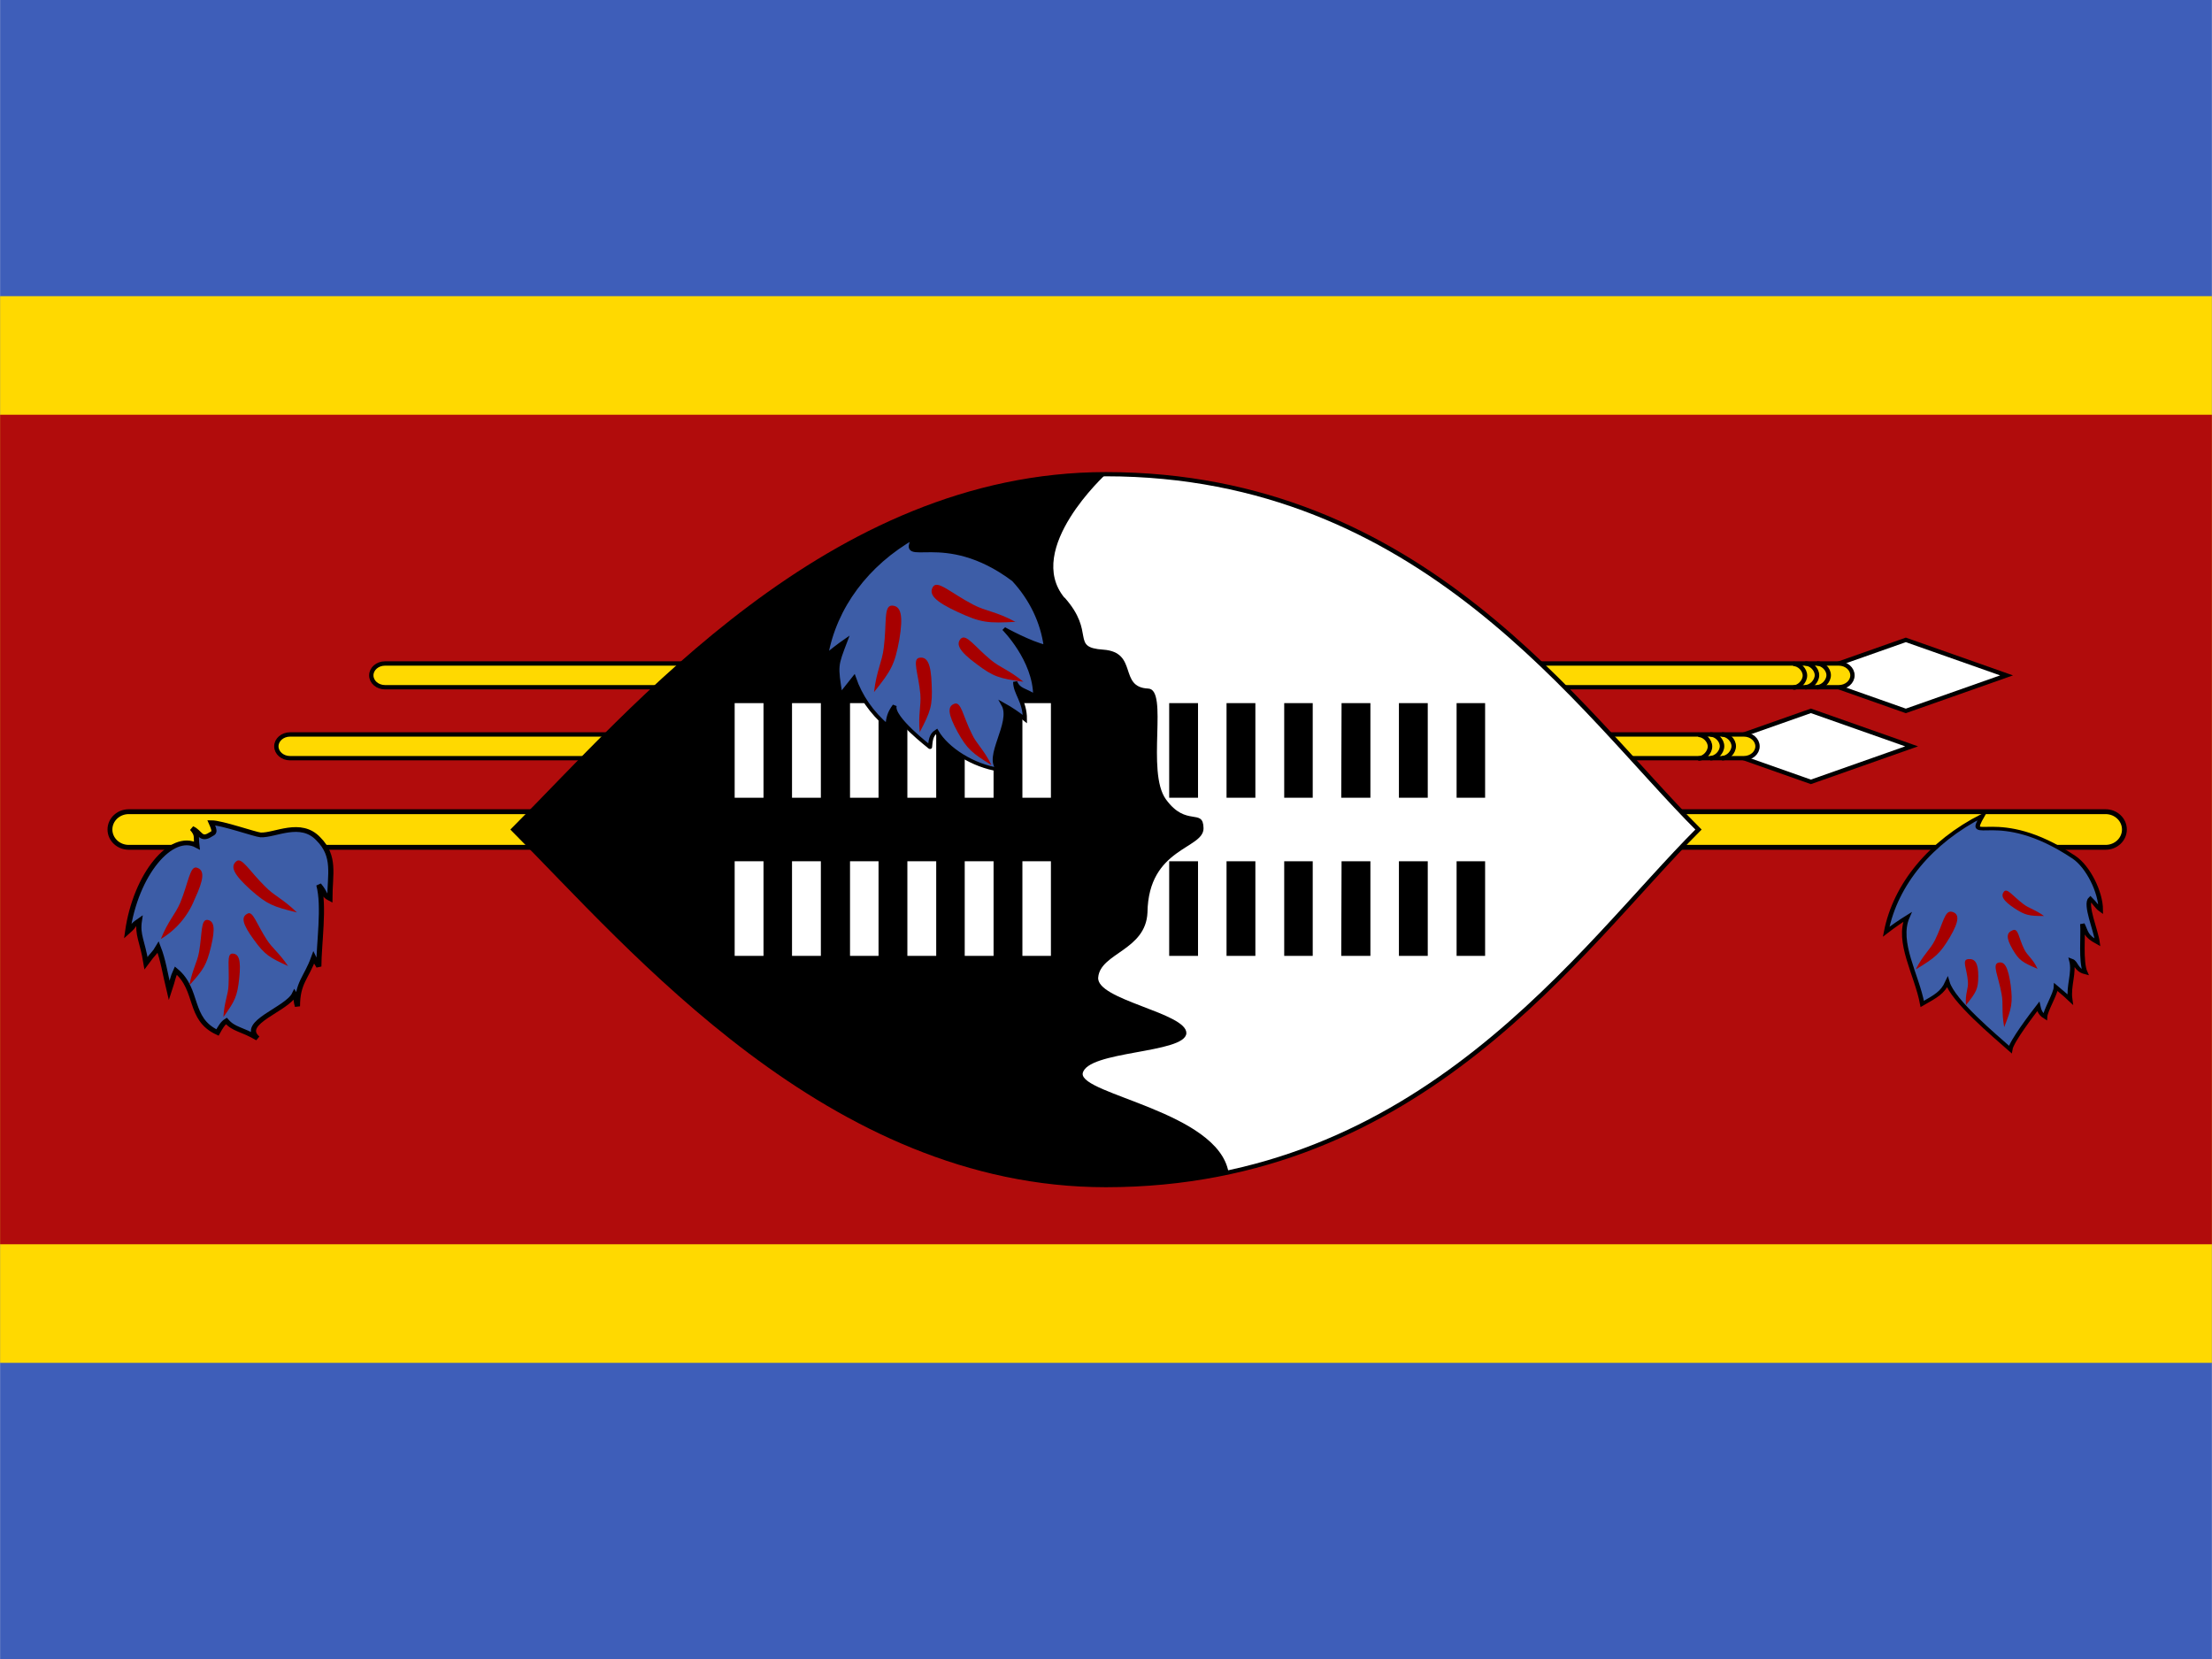
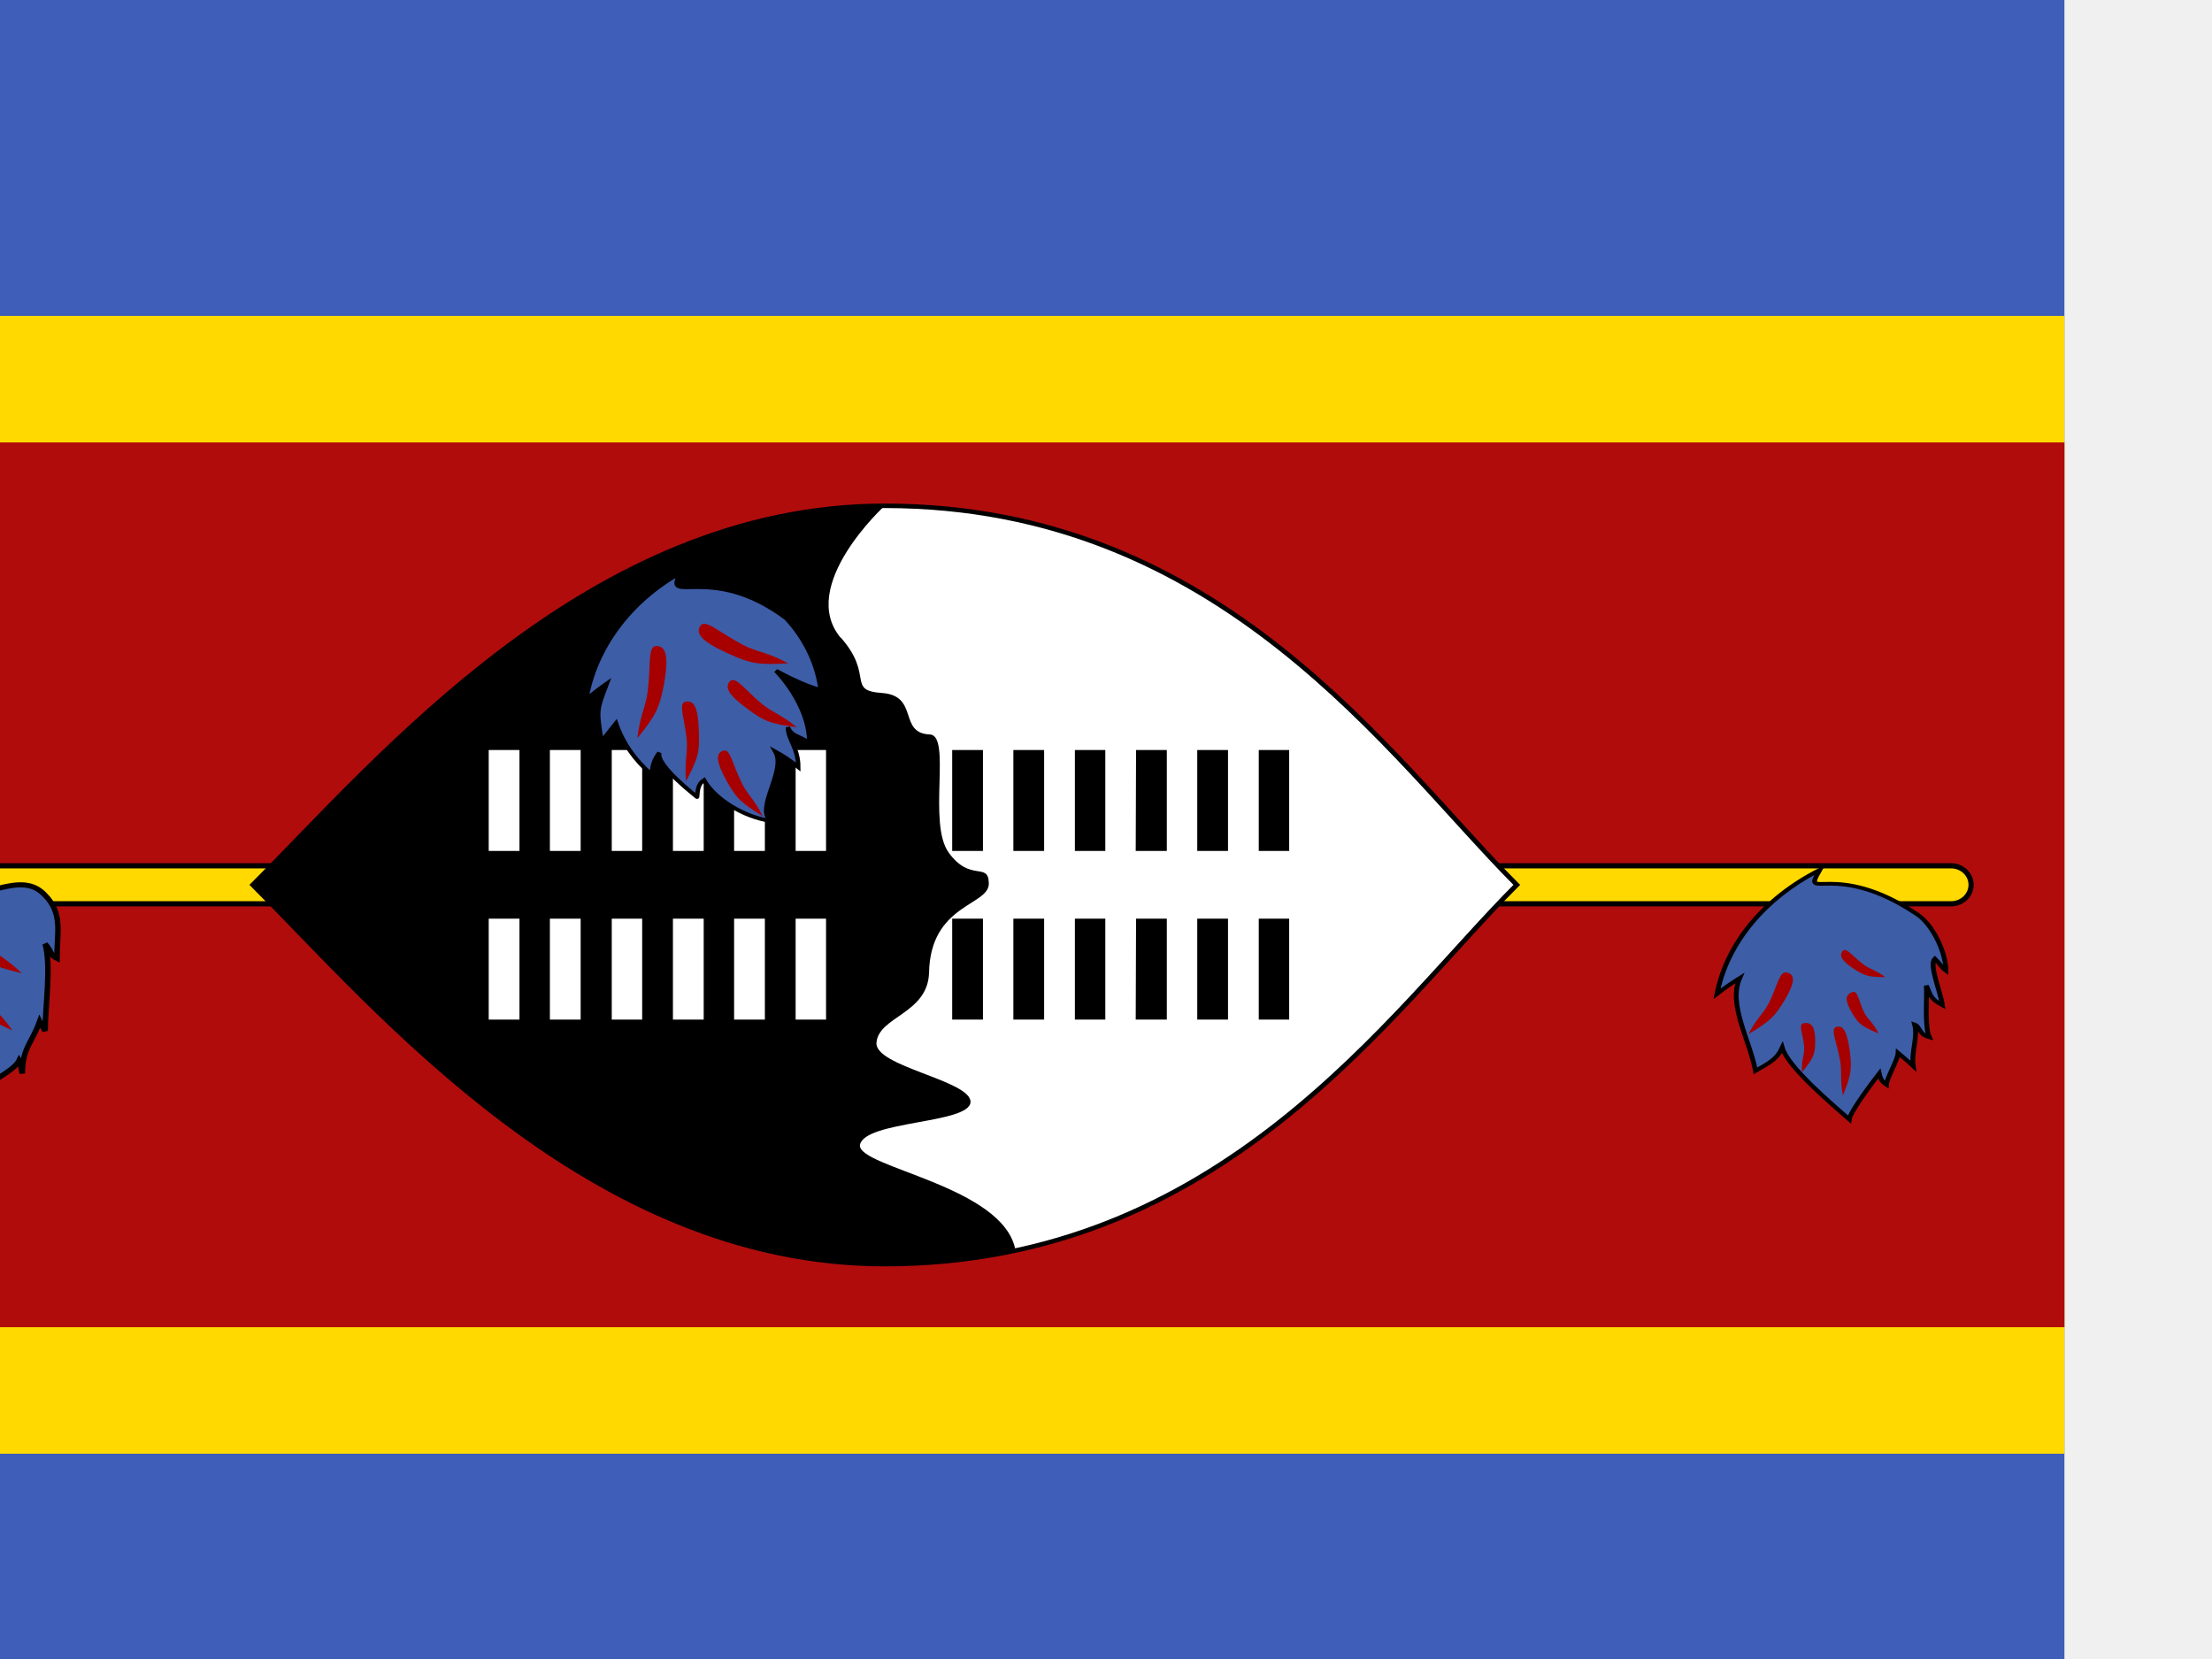
<svg xmlns="http://www.w3.org/2000/svg" id="flag-icons-sz" viewBox="0 0 640 480">
  <defs>
    <clipPath id="sz-a">
      <path fill-opacity=".7" d="M-85.3 0h682.6v512H-85.3z" />
    </clipPath>
  </defs>
-   <g clip-path="url(#sz-a)" transform="translate(80) scale(.9375)">
+   <g clip-path="url(#sz-a)" transform="translation(80) scale(.9375)">
    <path fill="#3e5eb9" fill-rule="evenodd" d="M-128 0h768v512h-768z" />
    <path fill="#ffd900" fill-rule="evenodd" d="M-128 91.4h768v329.2h-768z" />
    <path fill="#b10c0c" fill-rule="evenodd" d="M-128 128h768v256h-768z" />
    <rect width="621.7" height="11" x="-51.4" y="250.5" fill="#ffd900" fill-rule="evenodd" stroke="#000" stroke-width="1.5" rx="5.8" ry="5.8" />
-     <g stroke="#000" transform="translate(-757 -25.6) scale(1.0321)">
+     <g stroke="#000" transform="translation(-757 -25.6) scale(1.0321)">
      <path fill="#fff" fill-rule="evenodd" stroke-width="4.2" d="m-106.3 265.8-88.6 35.4 88.6 35.4 88.6-35.4-88.6-35.4z" transform="matrix(.34 0 0 .3 1256.8 136.4)" />
      <rect width="442.9" height="7.1" x="761.8" y="223.2" fill="#ffd900" fill-rule="evenodd" stroke-width="1.3" rx="4.1" ry="3.8" />
      <path fill="none" stroke-width="2.7" d="M1224.4 280c-3.5 0-7-3.6-7-7.2s3.5-7 7-7" transform="matrix(-.50001 0 0 .5 1806.3 90.3)" />
      <path fill="none" stroke-width="2.7" d="M1224.4 280c-3.5 0-7-3.6-7-7.2s3.5-7 7-7" transform="matrix(-.50001 0 0 .5 1802.8 90.3)" />
      <path fill="none" stroke-width="2.7" d="M1224.4 280c-3.5 0-7-3.6-7-7.2s3.5-7 7-7" transform="matrix(-.50001 0 0 .5 1799.2 90.4)" />
    </g>
-     <g stroke="#000" transform="translate(-786.3 -3.7) scale(1.0321)">
+     <g stroke="#000" transform="translation(-786.3 -3.7) scale(1.0321)">
      <path fill="#fff" fill-rule="evenodd" stroke-width="4.2" d="m-106.3 265.8-88.6 35.4 88.6 35.4 88.6-35.4-88.6-35.4z" transform="matrix(.34 0 0 .3 1256.8 136.4)" />
      <rect width="442.9" height="7.1" x="761.8" y="223.2" fill="#ffd900" fill-rule="evenodd" stroke-width="1.3" rx="4.1" ry="3.8" />
      <path fill="none" stroke-width="2.7" d="M1224.4 280c-3.5 0-7-3.6-7-7.2s3.5-7 7-7" transform="matrix(-.50001 0 0 .5 1806.3 90.3)" />
      <path fill="none" stroke-width="2.7" d="M1224.4 280c-3.5 0-7-3.6-7-7.2s3.5-7 7-7" transform="matrix(-.50001 0 0 .5 1802.8 90.3)" />
      <path fill="none" stroke-width="2.7" d="M1224.4 280c-3.5 0-7-3.6-7-7.2s3.5-7 7-7" transform="matrix(-.50001 0 0 .5 1799.2 90.4)" />
    </g>
    <g fill-rule="evenodd">
      <path fill="#3d5da7" stroke="#000" stroke-width="1.4" d="M338-.4c-5.5 12.4 4.3-4.1 28.4 16.7 4.4 3.8 8.3 14 8.3 21.1-1.1-1-2-3-3.2-4.5-1.8 2.3 1.7 12.6 2.2 17.5-3.8-2.7-3.4-4-4.7-7.4.3 4-.6 15.2.9 19.4-3-1-2.8-4.1-4.3-4.8 1 4.9-1 10.1-.4 15.6-1.8-2.2-3.6-4-4.4-4.9-.1 2.6-3.3 9.4-3.4 11.9-1.5-1.2-1.9-3-2.1-4.2-1.8 3-8.3 14-8.7 17.2-5-5.7-17.8-19.5-19.5-26.9-1.5 4.2-3.6 5.6-7.8 8.7-1.7-11.7-8-24.8-4.6-34.8a84.4 84.4 0 0 0-6.6 5.9A67.9 67.9 0 0 1 338-.4z" transform="matrix(.9944 0 0 .77118 190.4 252)" />
      <path fill="#a70000" d="M505.9 299.2c2.3-4.6 4.4-6 5.9-9 2.6-5.2 3-9.4 5.3-8.8 2.3.6 2.3 2.8-.7 7.9-3 5-4.4 6.2-10.5 9.9zm15.5 11c-.3-3.6.8-5 .6-7.3-.3-4-2-6.7.1-6.9 2.1-.2 3.1 1.2 3.1 5.2s-.6 5-3.8 9zm11.8 6.8c-.9-5-.2-7-.8-10.2-1-5.6-3-9.2-1-9.7 1.9-.5 3 1.3 3.8 6.9.7 5.6.3 7.2-2 13zm12.3-34.3c-2.9-2.1-4.6-2.3-6.4-3.7-3.3-2.5-5-5.1-6-3.8-1 1.3-.3 2.7 3.1 5 3.5 2.3 4.6 2.5 9.3 2.5zm-2 16.3c-1.5-3.2-3.1-4-4.1-6-1.8-3.6-1.8-6.7-3.6-5.9-2 .8-2 2.4 0 5.9 2 3.4 3 4 7.7 6z" />
    </g>
    <g fill-rule="evenodd">
      <path fill="#3d5da7" stroke="#000" stroke-width="1.4" d="M329.6 20.7c-.3-2.7.3-3-1.3-5 2.2 1 2.3 3.7 5 1.8 1-.6 1.4-.6.2-3.5 2.8 0 12 3.5 13.4 3.6 3.9.2 10.9-4.4 15.7 1.2 4.7 5.1 3.1 10.4 3.1 17.5-1.8-1-1-1.4-3-4 1.6 6.2 0 17.4 0 24-.8-1.6-.7-1-1.4-2.6-2 6-4.4 7.3-4.4 14.3-.7-2.7 0-2.2-.8-3.6-2 4.5-15 8.4-10 13-4.4-2.8-6.4-2.5-8.5-5.1-.9.6-1.6 1.8-2.4 3.4-8-4-5-12.5-11.3-18.2-1 2.4-.6 2-1.8 5.9-1.2-5.4-1.6-8.9-3-12.8-1.2 2.2-1 1.3-3.3 4.7-1-6.6-2.4-8.2-1.8-12.5-2.4 1.8-.8 1-3.2 3.3 2.2-17 11.9-29.4 18.8-25.4z" transform="matrix(1.1372 0 0 1.0495 -399.4 239.2)" />
      <path fill="#a70000" d="M-35.7 289.8c2.3-5.7 4.4-7.5 6-11.2 2.6-6.4 3-11.6 5.2-10.8 2.3.8 2.2 3.4-.8 9.8a25 25 0 0 1-10.4 12.2zm8.8 14.3c1-5.1 2.4-7 3-10.3 1-5.8.5-10.1 2.6-9.9 2 .3 2.5 2.4 1.1 8.2-1.4 5.8-2.3 7.1-6.7 12zm10.5 9.9c.3-5 1.5-6.9 1.6-10 .3-5.7-.7-9.7 1.2-9.7 2 0 2.7 2 2.1 7.6-.6 5.6-1.3 7-4.9 12zm22.7-32.4c-4.4-4.3-7-5.1-9.8-8-4.9-4.8-7.3-9.4-9-7.7-1.8 1.6-.7 4 4.5 8.7 5.2 4.6 7 5.2 14.3 7zm-2.7 16.6C.8 294-1.2 292.8-3 290c-3.2-4.9-4.3-9.1-6-8-2 1-1.5 3.2 2 8 3.4 4.7 4.8 5.5 10.7 8.2z" />
    </g>
    <g fill-rule="evenodd">
      <path fill="#fff" stroke="#000" stroke-width="2.1" d="M637.8 230.3c-53.1 59-124 177.2-265.8 177.2-124 0-212.6-118.1-265.7-177.2C159.4 171.3 248 53.2 372 53.2c141.8 0 212.6 118 265.8 177.1z" transform="matrix(.68807 0 0 .61926 0 113.4)" />
      <path d="M243.2 184.4c9.8 11 1.6 15.4 12 16.1 10.8.8 4.6 11.6 13.8 12 6.4.2-.7 25.7 5.5 34.2 6.3 8.7 11.5 2.5 11.6 8.9.1 6.5-17 5.9-17.3 26-.5 11.7-14.5 12.5-15.2 20-.8 7 27.5 11 27.2 17.3-.4 6.3-30.7 5.3-32 12.4-.6 6.5 41.6 11.8 45 30.4-6.3 2-24.3 4-37.8 4-85.3 0-146.3-73.1-182.9-109.7 36.6-36.6 97.6-109.7 182.9-109.7 0 0-25.3 23.1-12.8 38.2z" />
      <path fill="#fff" stroke-width="1pt" d="M141.4 217h8.9v29.2h-8.9zm0 48.8h8.9V295h-8.9zm17.7-48.8h8.9v29.2h-8.9zm0 48.8h8.9V295h-8.9zM177 217h8.8v29.2H177zm0 48.8h8.8V295H177zm17.7-48.8h8.9v29.2h-8.9zm0 48.8h8.9V295h-8.9zm17.7-48.8h8.9v29.2h-8.9zm0 48.8h8.9V295h-8.9zm17.8-48.8h8.8v29.2h-8.8zm0 48.8h8.8V295h-8.8z" />
      <path stroke-width="1pt" d="M275.5 217h8.9v29.2h-8.9zm0 48.8h8.9V295h-8.9zm17.7-48.8h8.9v29.2h-8.9zm0 48.8h8.9V295h-8.9zM311 217h8.8v29.2H311zm0 48.8h8.8V295H311zm17.7-48.8h8.9v29.2h-9zm0 48.8h8.9V295h-9zm17.7-48.8h8.9v29.2h-8.9zm0 48.8h8.9V295h-8.9zm17.8-48.8h8.8v29.2h-8.8zm0 48.8h8.8V295h-8.8z" />
    </g>
    <g fill-rule="evenodd">
      <path fill="#3d5da7" stroke="#000" stroke-width="1.4" d="M338-.4c-5.5 12.4 9.8-4.1 33.8 16.7a51.2 51.2 0 0 1 10.9 26.2c-5.1-1.2-14.2-7-14.2-7s10.6 12.2 10.6 26.4c-3.7-2.7-5.6-2.3-6.8-5.6 0 4.5 3.3 7.5 3.3 14.6a49.8 49.8 0 0 0-7.3-5.7c3.5 7.1-6.5 20.9-1.5 25.5-8.7-1.5-17.7-8-21.2-15-1.9 1.4-2 3.7-2.2 6.2.3.2-13.3-11.7-12-16.3-1.9 3-2.1 4.6-2.5 8a44 44 0 0 1-11.3-18.8l-4.6 6.7c-1.6-11.7-1.6-11.3 1.7-21.3a84.4 84.4 0 0 0-6.6 5.9A67.8 67.8 0 0 1 338-.4z" transform="matrix(.9094 0 0 .78749 -110.6 166.1)" />
      <path fill="#a70000" d="M184.4 213.6c.8-6.7 2.5-9.3 3-13.6 1-7.7-.1-13.2 2.6-13.1 2.7.1 3.5 3 2.2 10.6-1.4 7.6-2.5 9.5-7.8 16.1zm14.1 12.4c-.5-5.7.5-8.1.2-11.8-.6-6.4-2.6-10.8-.3-11.2 2.4-.4 3.6 1.7 3.8 8.3.3 6.5-.3 8.2-3.7 14.7zm22.1 10c-2.4-4.8-4.5-6.3-6-9.5-2.8-5.6-3.3-10.1-5.4-9.3-2.2.8-2 3.2 1 8.7 3 5.4 4.5 6.5 10.4 10.2zm7.6-44c-6-3.3-9.2-3.3-13.2-5.4-6.9-3.6-11-7.7-12.4-5.5-1.4 2.3.5 4.5 7.7 7.8 7.1 3.3 9.3 3.5 18 3zm2.3 18.4c-4.5-3.7-7.1-4.3-10-6.7-5-4.1-7.6-8.2-9.3-6.6-1.6 1.7-.5 3.9 4.8 7.8 5.3 4 7.1 4.5 14.5 5.5z" />
    </g>
  </g>
</svg>
